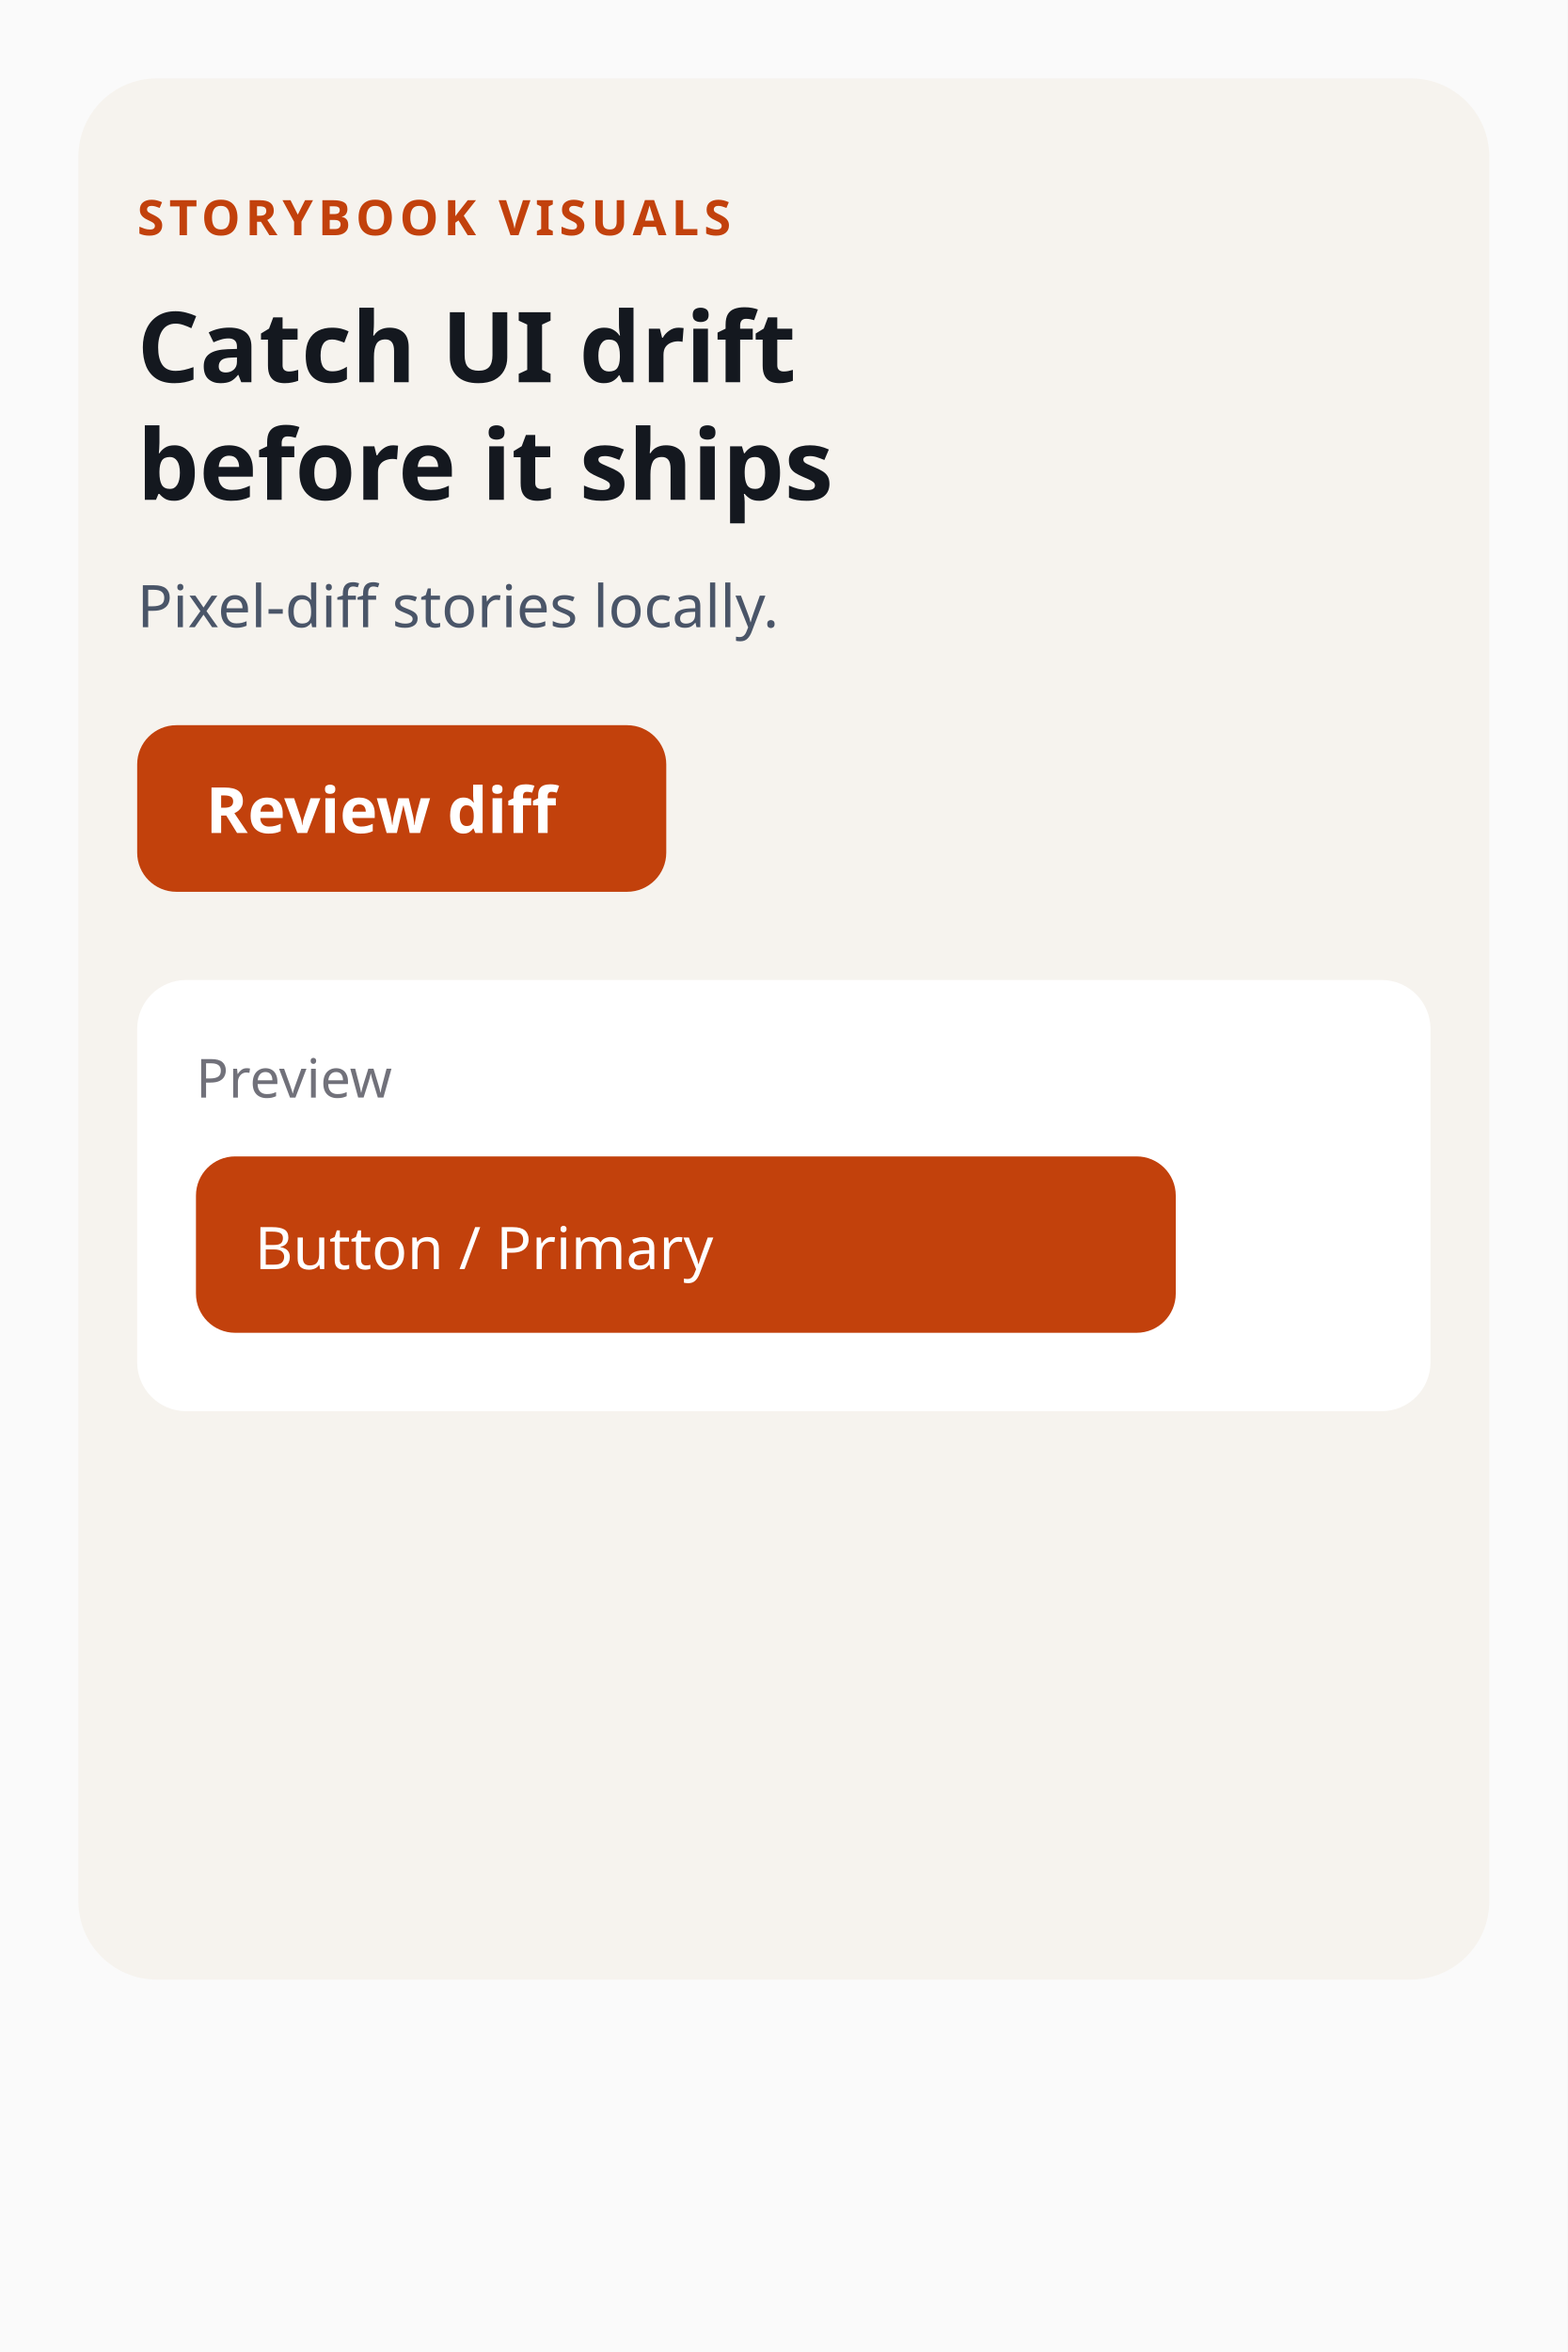
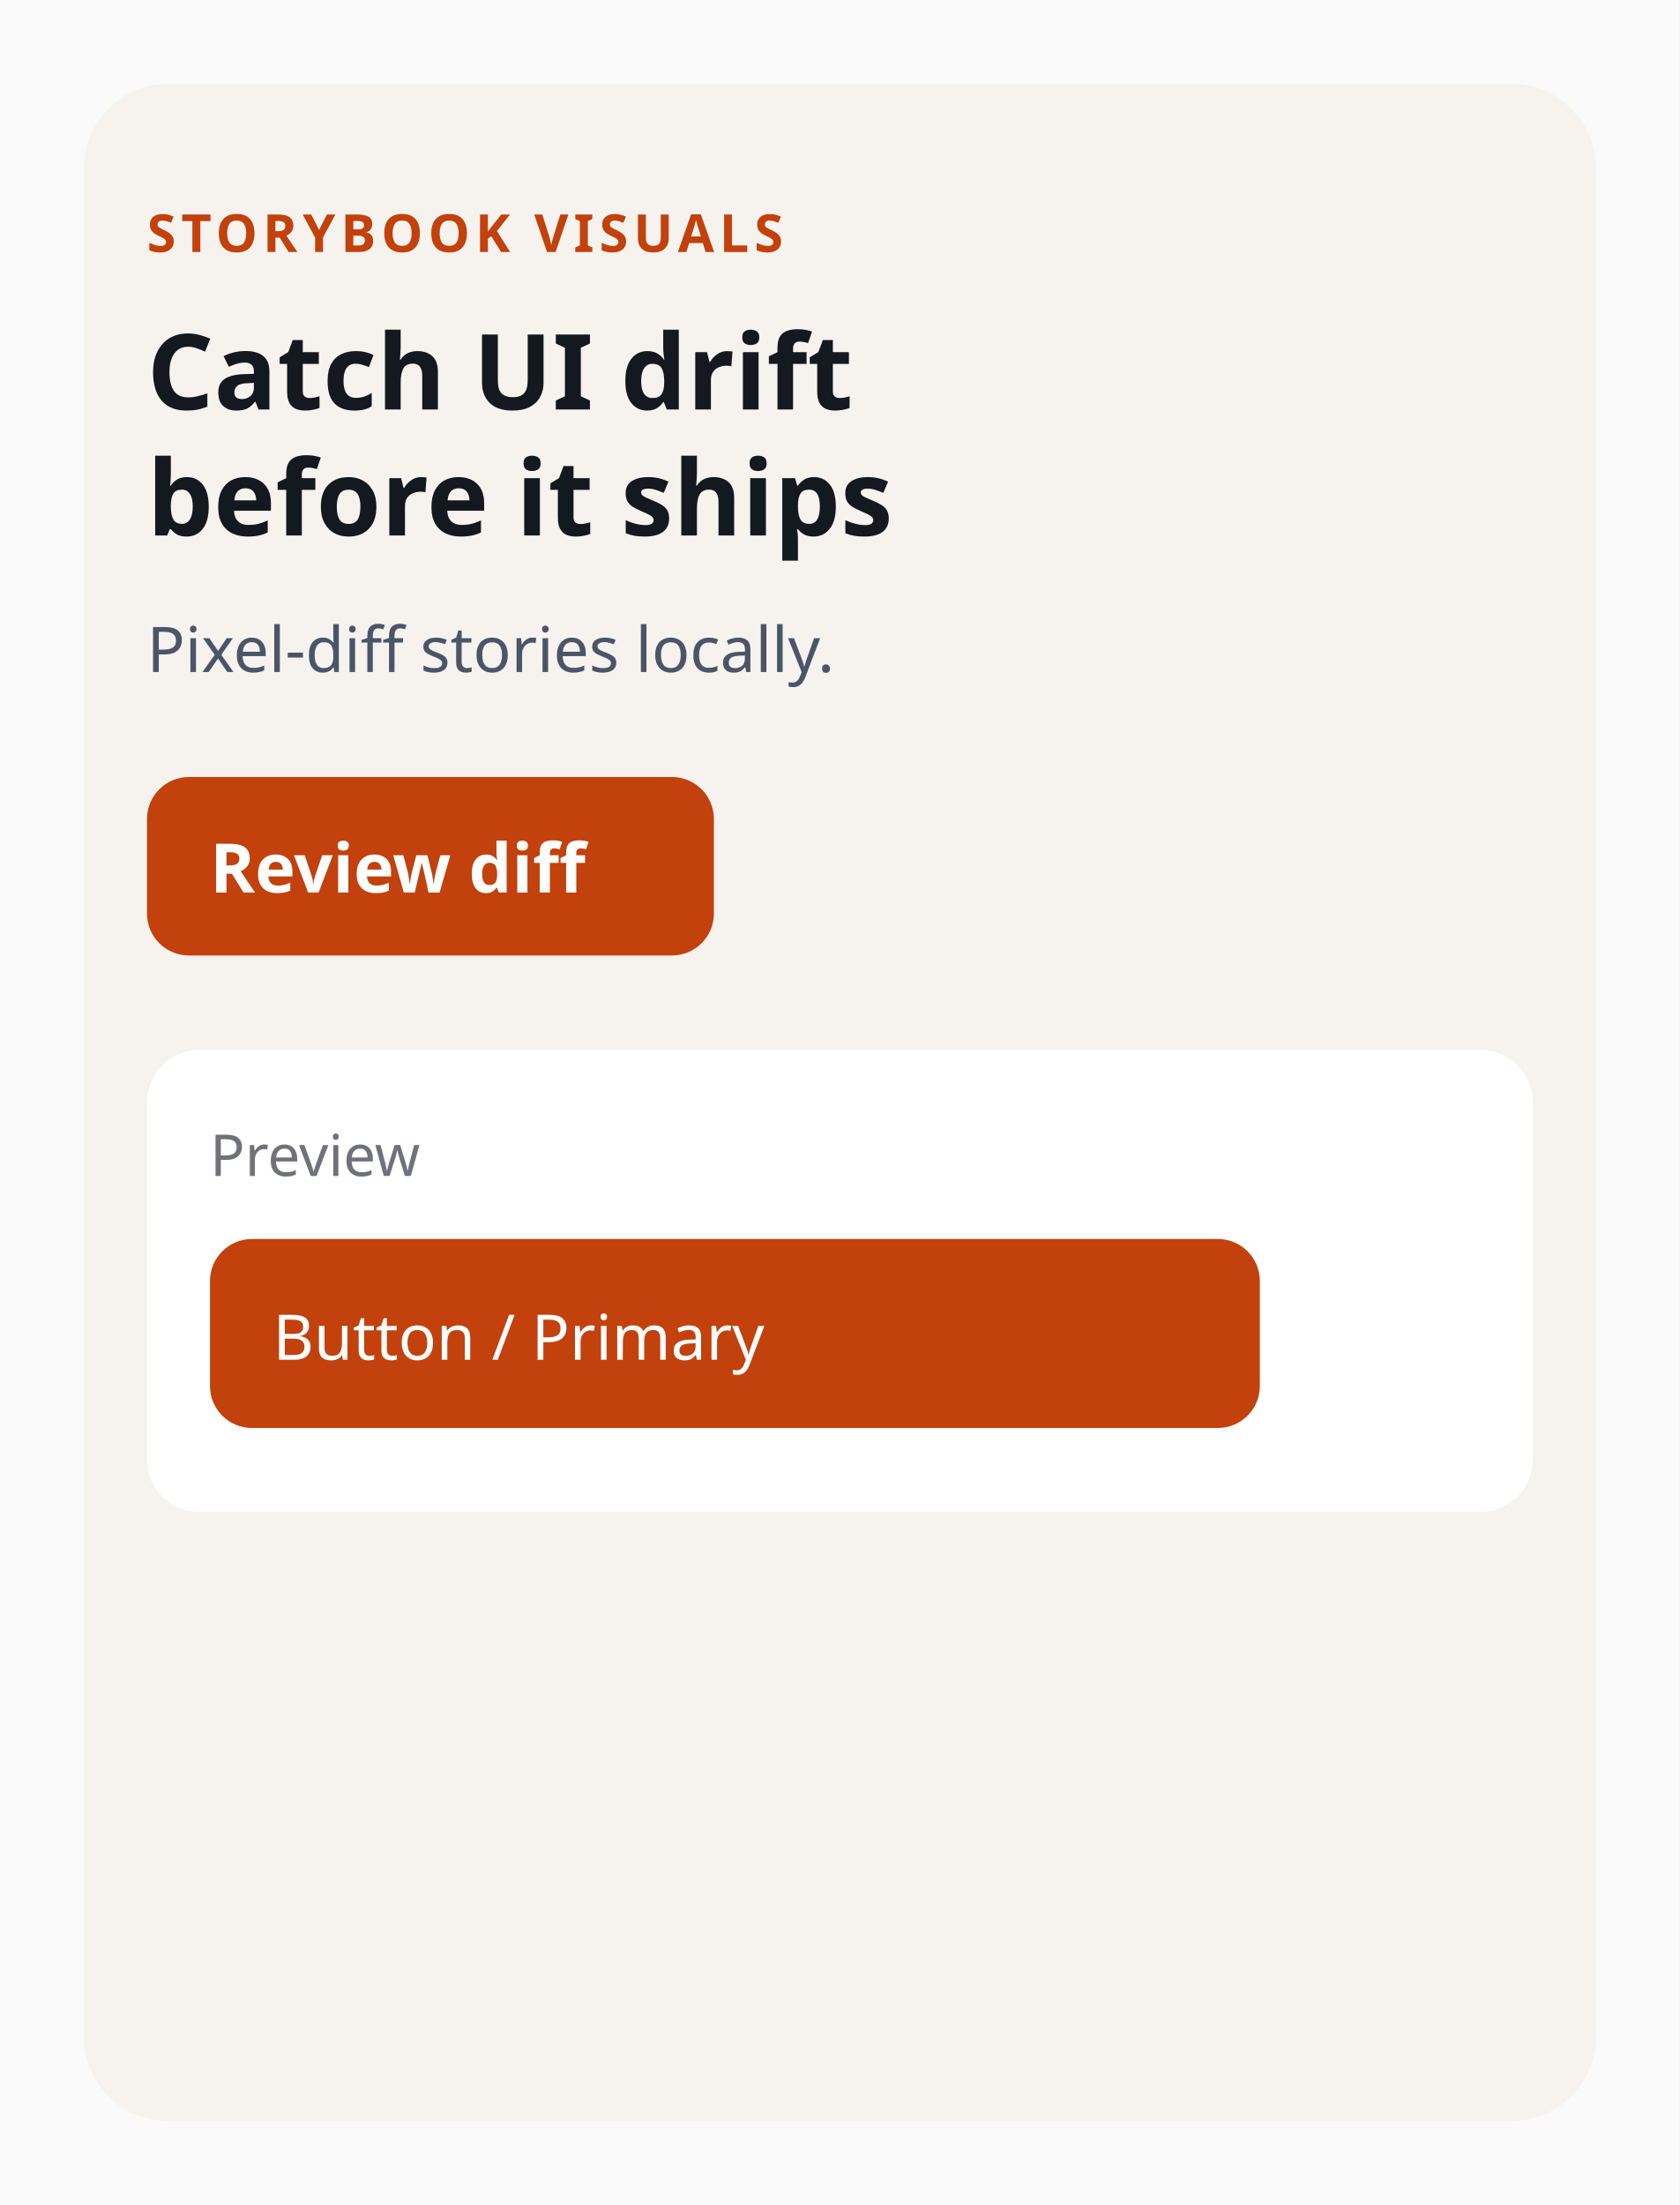
- <svg xmlns="http://www.w3.org/2000/svg" width="320" height="480" viewBox="0 0 320 480">
-   <rect width="320" height="480" fill="#fafafa" />
+ <svg xmlns="http://www.w3.org/2000/svg" width="320" height="420" viewBox="0 0 320 420">
+   <rect width="320" height="420" fill="#fafafa" />
  <rect x="16" y="16" width="288" height="388" rx="16" fill="#f6f3ee" />
  <text x="28" y="48" fill="#c2410c" font-family="ui-sans-serif,system-ui,sans-serif" font-size="10" font-weight="700" letter-spacing="1">STORYBOOK VISUALS</text>
  <text x="28" y="78" fill="#14181f" font-family="ui-sans-serif,system-ui,sans-serif" font-size="20" font-weight="700">Catch UI drift</text>
  <text x="28" y="102" fill="#14181f" font-family="ui-sans-serif,system-ui,sans-serif" font-size="20" font-weight="700">before it ships</text>
  <text x="28" y="128" fill="#4a5568" font-family="ui-sans-serif,system-ui,sans-serif" font-size="12">Pixel-diff stories locally.</text>
  <rect x="28" y="148" width="108" height="34" rx="8" fill="#c2410c" />
-   <text x="42" y="170" fill="#fff" font-family="ui-sans-serif,system-ui,sans-serif" font-size="13" font-weight="600">Review diff</text>
+   <text x="40" y="170" fill="#fff" font-family="ui-sans-serif,system-ui,sans-serif" font-size="13" font-weight="600">Review diff</text>
  <rect x="28" y="200" width="264" height="88" rx="10" fill="#fff" />
  <text x="40" y="224" fill="#71717a" font-family="ui-sans-serif,system-ui,sans-serif" font-size="11">Preview</text>
  <rect x="40" y="236" width="200" height="36" rx="8" fill="#c2410c" />
  <text x="52" y="259" fill="#fff" font-family="ui-sans-serif,system-ui,sans-serif" font-size="12">Button / Primary</text>
</svg>
